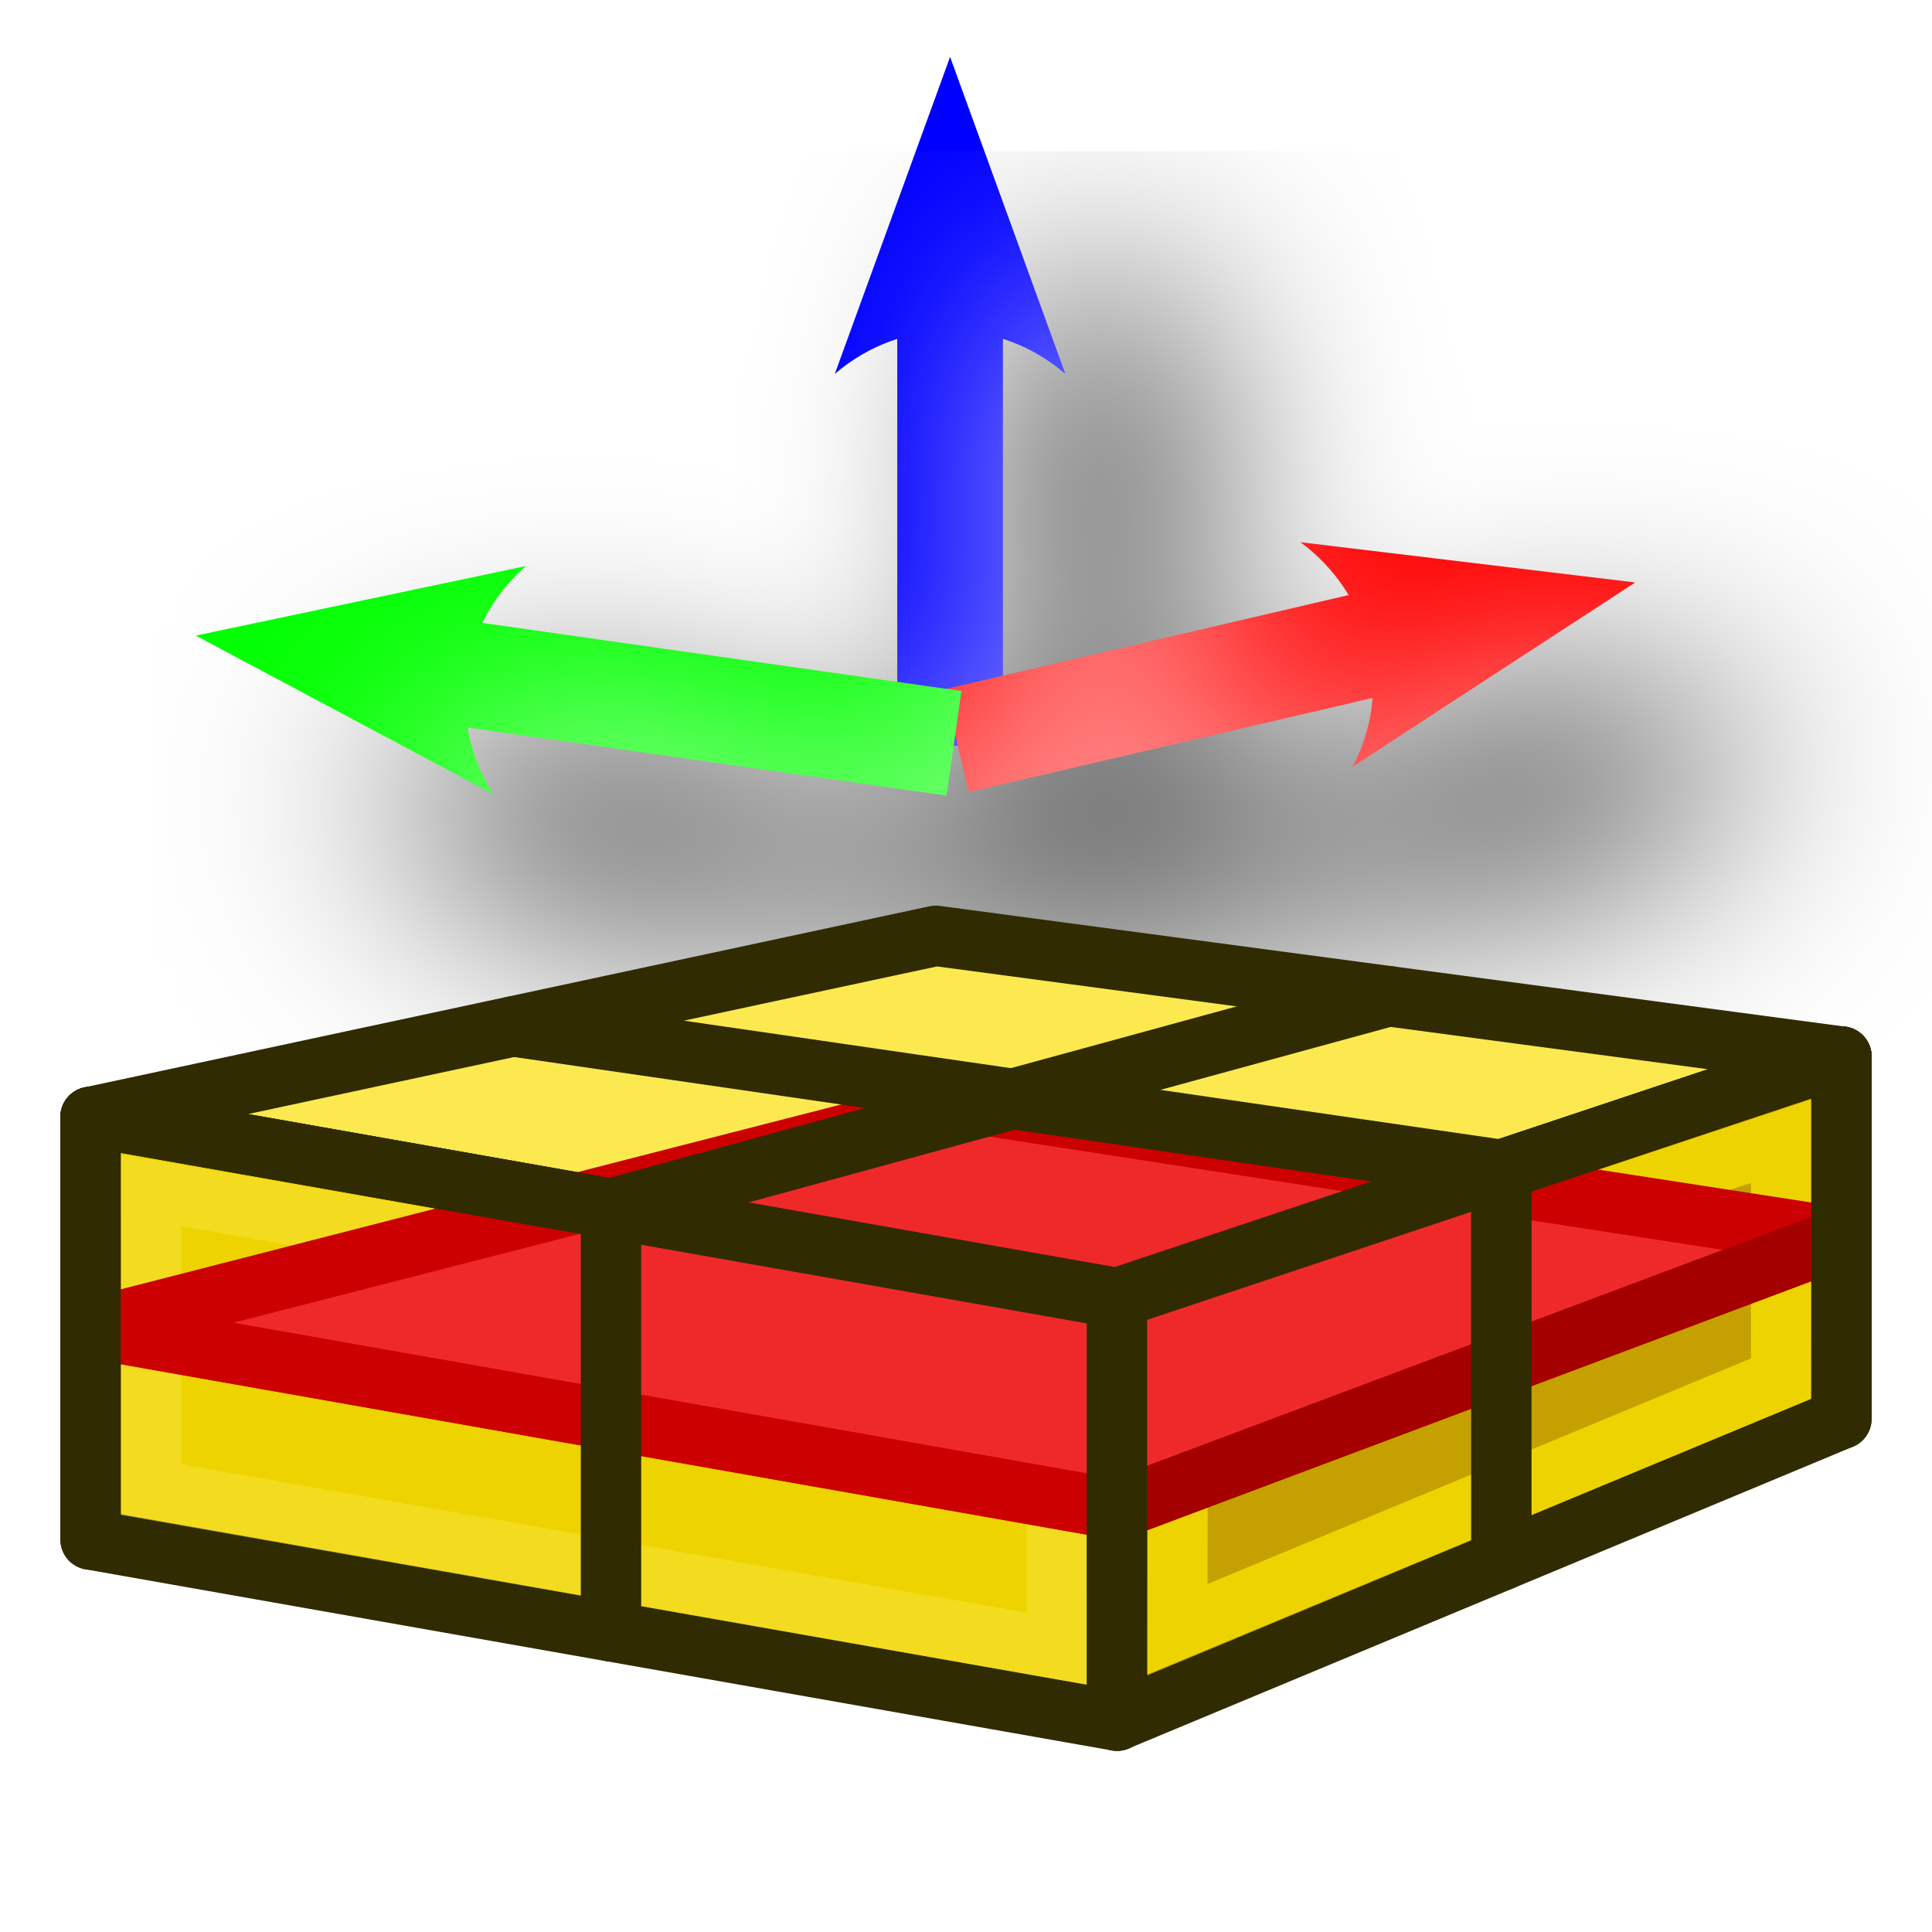
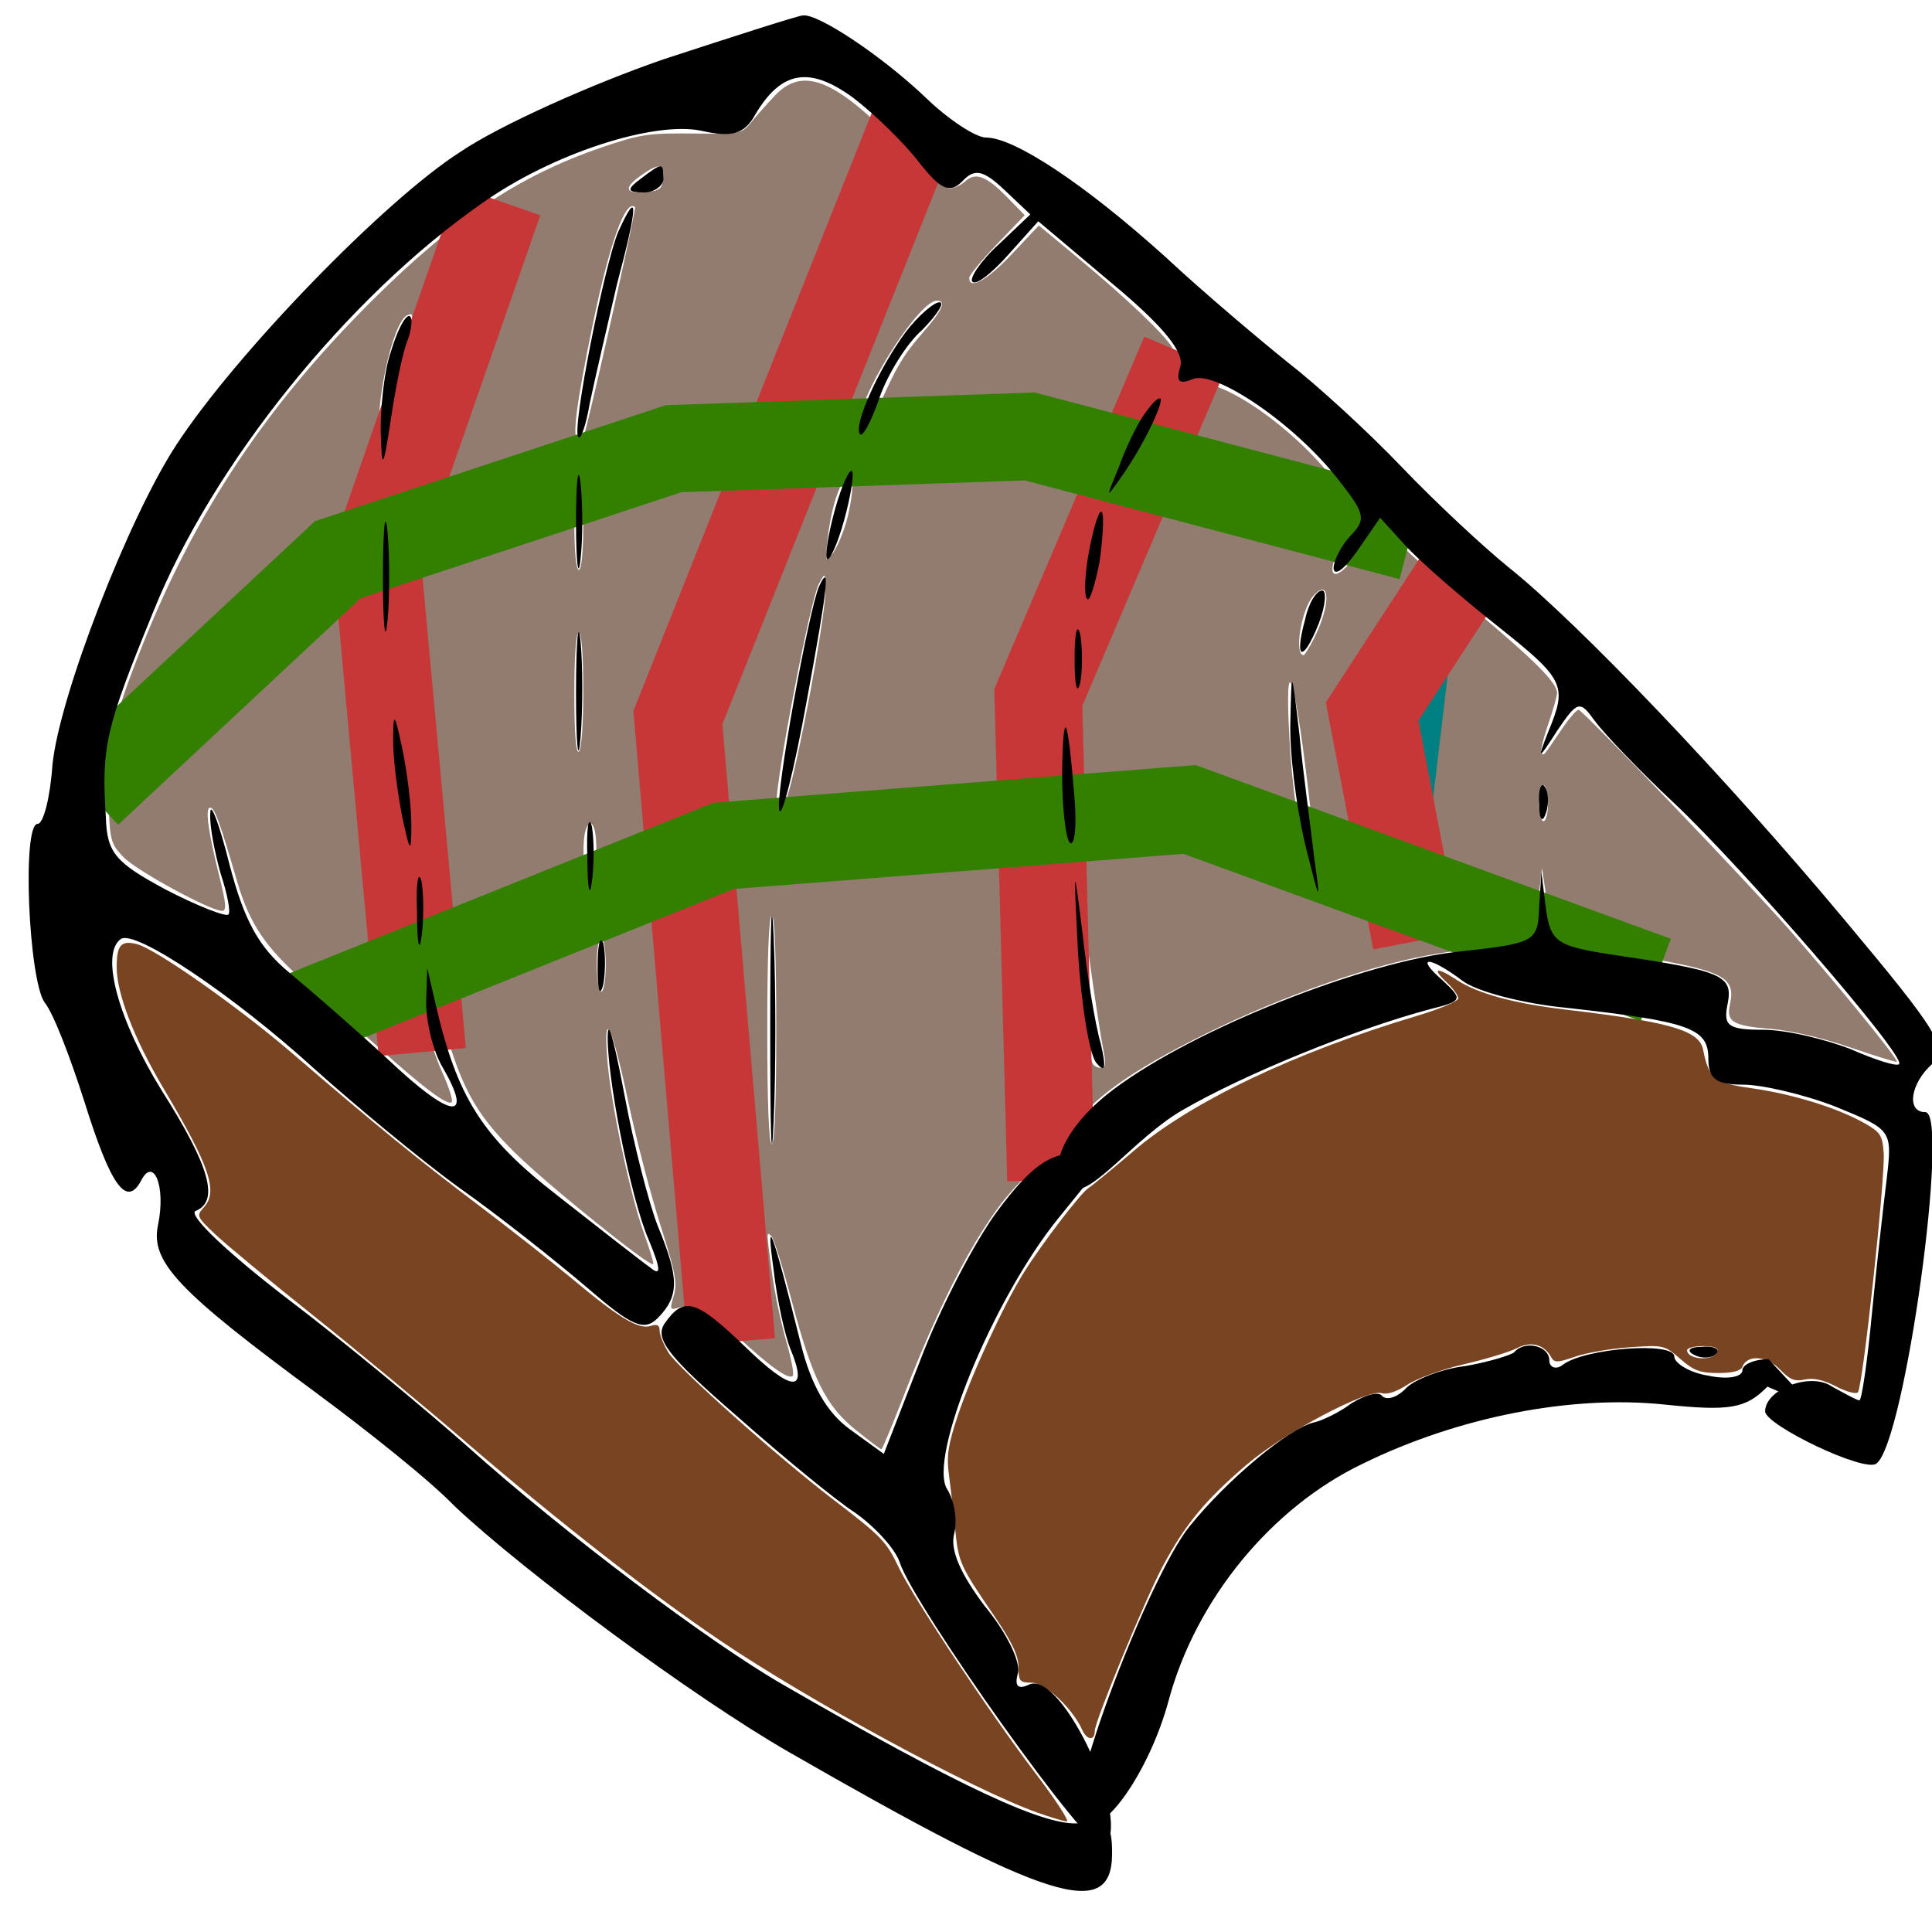
- <svg xmlns="http://www.w3.org/2000/svg" width="64px" height="64px" id="svg2860" version="1.1">
-   <defs id="defs2862">
-     <marker style="overflow:visible" id="marker1893" refX="0" refY="0" orient="auto-start-reverse" markerWidth="3" markerHeight="2.182" viewBox="0 0 7.7 5.6" preserveAspectRatio="xMidYMid">
-       <path transform="scale(0.7)" d="M -2,-4 9,0 -2,4 c 2,-2.33 2,-5.66 0,-8 z" style="fill:context-stroke;fill-rule:evenodd;stroke:none" id="path1891" />
-     </marker>
-     <marker style="overflow:visible" id="marker1659" refX="0" refY="0" orient="auto-start-reverse" markerWidth="3" markerHeight="2.182" viewBox="0 0 7.7 5.6" preserveAspectRatio="xMidYMid">
-       <path transform="scale(0.7)" d="M -2,-4 9,0 -2,4 c 2,-2.33 2,-5.66 0,-8 z" style="fill:context-stroke;fill-rule:evenodd;stroke:none" id="path1657" />
-     </marker>
-     <marker style="overflow:visible" id="Arrow2" refX="0" refY="0" orient="auto-start-reverse" markerWidth="3" markerHeight="2.182" viewBox="0 0 7.7 5.6" preserveAspectRatio="xMidYMid">
-       <path transform="scale(0.7)" d="M -2,-4 9,0 -2,4 c 2,-2.33 2,-5.66 0,-8 z" style="fill:context-stroke;fill-rule:evenodd;stroke:none" id="arrow2L" />
-     </marker>
-     <filter style="color-interpolation-filters:sRGB;" id="filter13801" x="-0.574" y="-1.25" width="2.307" height="3.375">
-       <feGaussianBlur result="result0" in="SourceAlpha" stdDeviation="4" id="feGaussianBlur13795" />
-       <feOffset dx="5" dy="5" result="result4" id="feOffset13797" />
-       <feComposite in="SourceGraphic" in2="result4" operator="xor" result="result3" id="feComposite13799" />
-     </filter>
-   </defs>
-   <g id="g3295" transform="translate(-5.553123,-5.966259)" style="filter:url(#filter13801)">
-     <path style="fill:#ff0000;stroke:#0000ff;stroke-width:3.5;stroke-dasharray:none;stroke-opacity:1;marker-end:url(#Arrow2)" d="M 37.026,30.67 V 16.442" id="path236" />
-     <path style="fill:#ff0000;stroke:#ff0000;stroke-width:3.5;stroke-dasharray:none;stroke-opacity:1;marker-end:url(#marker1659)" d="M 37.244,30.503 51.356,27.212" id="path238" />
-     <path style="fill:none;stroke:#00ff00;stroke-width:3.5;stroke-dasharray:none;stroke-opacity:1;marker-end:url(#marker1893)" d="M 37.156,30.589 20.545,28.229" id="path1025" />
-   </g>
-   <g id="layer1" transform="translate(0,12)">
-     <path style="display:inline;fill:#fce94f;fill-opacity:1;stroke:#302b00;stroke-width:2;stroke-linecap:butt;stroke-linejoin:round;stroke-opacity:1" d="M 3,25 37,31 61,23 31,19 Z" id="path2993" />
-     <path style="display:inline;fill:#c4a000;fill-opacity:1;stroke:#302b00;stroke-width:2;stroke-linecap:butt;stroke-linejoin:round;stroke-opacity:1" d="M 61,23 V 35 L 37,45 V 31 Z" id="path2995" />
-     <path id="path3825" d="m 3,25 34,6 V 45 L 3,39 Z" style="display:inline;overflow:visible;visibility:visible;fill:#edd400;fill-opacity:1;fill-rule:evenodd;stroke:#302b00;stroke-width:2;stroke-linecap:butt;stroke-linejoin:round;stroke-miterlimit:4;stroke-dasharray:none;stroke-dashoffset:0;stroke-opacity:1;marker:none;enable-background:accumulate" />
-     <path style="display:inline;fill:none;stroke:#fce94f;stroke-width:2;stroke-linecap:butt;stroke-linejoin:miter;stroke-opacity:0.4" d="m 5,27.428 0.009,9.919 30.009,5.269 -0.009,-9.934 z" id="path3765" />
-     <path style="display:inline;fill:none;stroke:#edd400;stroke-width:2;stroke-linecap:butt;stroke-linejoin:miter;stroke-opacity:0.996" d="m 39.012,32.434 -0.012,9.535 20.001,-8.301 3.6e-4,-7.867 z" id="path3775" />
-     <path style="display:inline;fill:#ef2929;stroke:#cc0000;stroke-width:2;stroke-linecap:round;stroke-linejoin:round;stroke-opacity:1;-inkscape-stroke:none" d="M 3,32 32.091,24.535 61,29 37,38 Z" id="path1" />
-     <path style="display:inline;fill:none;stroke:#302b00;stroke-width:2;stroke-linecap:round;stroke-linejoin:miter;stroke-opacity:1" d="m 17,22 32.734,4.755" id="path3873" />
-     <path style="display:inline;fill:none;stroke:#302b00;stroke-width:2;stroke-linecap:round;stroke-linejoin:miter;stroke-opacity:1" d="M 20.24,28.042 46,21" id="path3875" />
-     <path style="fill:none;fill-opacity:1;stroke:#302b00;stroke-width:2;stroke-linecap:round;stroke-linejoin:round;stroke-opacity:1" d="m 3,25 34,6 24,-8" id="path3" />
-     <path style="fill:none;fill-opacity:1;stroke:#a40000;stroke-width:2;stroke-linecap:round;stroke-linejoin:round;stroke-opacity:0.996" d="M 37,38 61,29" id="path2" />
-     <path style="fill:none;fill-opacity:1;stroke:#cc0000;stroke-width:2;stroke-linecap:round;stroke-linejoin:round;stroke-opacity:1" d="m 3,32 34,6" id="path5" />
-     <path style="display:inline;fill:none;stroke:#302b00;stroke-width:2;stroke-linecap:round;stroke-linejoin:miter;stroke-opacity:1" d="m 20.24,42.042 v -14" id="path3051-3" />
-     <path style="display:inline;fill:none;stroke:#302b00;stroke-width:2;stroke-linecap:round;stroke-linejoin:miter;stroke-opacity:1" d="M 49.734,39.694 V 26.755" id="path3051-6" />
-     <path style="fill:none;fill-opacity:1;stroke:#302b00;stroke-width:2;stroke-linecap:round;stroke-linejoin:round;stroke-opacity:1" d="M 37,31 V 45" id="path4" />
-     <path style="fill:#a40000;fill-opacity:1;stroke:#302b00;stroke-width:2;stroke-linecap:round;stroke-linejoin:round;stroke-opacity:1" d="M 3,25 V 39" id="path6" />
-     <path style="fill:#a40000;fill-opacity:1;stroke:#302b00;stroke-width:2;stroke-linecap:round;stroke-linejoin:round;stroke-opacity:1" d="M 61,23 V 35" id="path7" />
+ <svg xmlns="http://www.w3.org/2000/svg" width="64.0px" height="64.0px" viewBox="0 0 64.0 64.0" version="1.1" id="SVGRoot">
+   <defs id="defs2301" />
+   <g id="layer1">
+     <path style="fill:#917c6f;stroke-width:0.431;stroke-dashoffset:0.29;stroke-opacity:0.996" d="m 28.358,47.378 c -1.005,-0.809 -1.444,-1.691 -2.127,-4.272 -0.292,-1.103 -0.594,-2.07 -0.672,-2.148 -0.175,-0.175 -0.175,-0.206 0.013,1.207 0.085,0.639 0.296,1.649 0.468,2.243 0.172,0.594 0.272,1.121 0.221,1.172 -0.135,0.135 -0.77,-0.318 -1.827,-1.301 -0.952,-0.886 -1.444,-1.125 -1.968,-0.959 -0.273,0.087 -0.284,0.056 -0.148,-0.395 0.125,-0.413 0.056,-0.78 -0.443,-2.347 -0.325,-1.022 -0.804,-2.861 -1.064,-4.088 -0.542,-2.556 -0.832,-3.138 -0.694,-1.394 0.115,1.454 0.758,4.497 1.214,5.756 0.195,0.538 0.333,0.999 0.307,1.026 -0.107,0.107 -3.509,-2.635 -4.582,-3.694 -1.342,-1.325 -1.825,-2.23 -2.45,-4.593 -0.387,-1.463 -0.417,-1.524 -0.489,-0.966 -0.111,0.865 0.076,1.878 0.534,2.899 0.221,0.493 0.363,0.936 0.315,0.985 -0.131,0.131 -0.915,-0.454 -2.408,-1.796 C 11.824,34.053 10.726,33.079 10.119,32.549 8.806,31.403 8.268,30.609 7.858,29.208 7.268,27.19 7.109,26.755 6.961,26.755 c -0.176,0 -0.069,0.784 0.32,2.341 0.211,0.843 0.227,1.078 0.077,1.078 -0.393,0 -2.84,-1.334 -3.27,-1.783 C 3.664,27.948 3.639,27.853 3.591,26.467 3.531,24.741 3.723,23.872 4.707,21.404 6.478,16.964 8.819,13.447 12.327,9.956 c 2.706,-2.693 4.87,-4.138 7.6,-5.072 1.268,-0.434 1.558,-0.478 3.02,-0.461 1.572,0.019 1.626,0.008 1.932,-0.367 0.173,-0.212 0.526,-0.61 0.784,-0.883 0.922,-0.978 1.978,-0.564 4.085,1.6 0.788,0.809 1.551,1.471 1.698,1.471 0.146,0 0.383,-0.106 0.527,-0.236 0.348,-0.315 0.698,-0.182 1.395,0.531 l 0.577,0.591 -0.919,0.957 c -0.505,0.526 -0.919,1.029 -0.919,1.118 0,0.411 0.596,0.079 1.412,-0.787 l 0.894,-0.949 1.337,1.11 c 1.577,1.31 2.853,2.527 3.086,2.942 0.092,0.164 0.17,0.498 0.175,0.743 0.008,0.417 0.041,0.442 0.529,0.401 1.031,-0.088 3.291,1.49 4.686,3.273 0.447,0.572 0.812,1.083 0.811,1.136 -0.002,0.053 -0.202,0.391 -0.446,0.75 -0.741,1.094 -0.52,1.67 0.256,0.669 0.228,-0.294 0.533,-0.679 0.678,-0.855 l 0.263,-0.32 0.402,0.501 c 0.221,0.276 1.349,1.293 2.506,2.261 2.131,1.782 2.883,2.532 2.883,2.874 0,0.104 -0.134,0.578 -0.298,1.053 -0.164,0.476 -0.264,0.899 -0.223,0.94 0.089,0.089 0.055,0.128 0.658,-0.763 0.266,-0.393 0.527,-0.694 0.582,-0.669 0.221,0.101 5.551,5.665 6.951,7.256 1.607,1.827 3.65,4.334 3.584,4.4 -0.022,0.022 -0.724,-0.194 -1.56,-0.48 -0.905,-0.31 -1.956,-0.555 -2.597,-0.606 -1.269,-0.101 -1.496,-0.234 -1.371,-0.804 0.203,-0.923 -0.188,-1.121 -3.206,-1.627 -2.641,-0.443 -2.65,-0.449 -2.906,-2.148 l -0.112,-0.743 -0.116,0.954 c -0.064,0.525 -0.148,1.037 -0.187,1.139 -0.076,0.199 -0.79,0.365 -3.136,0.731 -2.074,0.324 -5.105,1.371 -7.731,2.672 -2.407,1.193 -3.691,2.1 -4.376,3.091 -0.474,0.685 -0.501,0.714 -1.527,1.607 -1.24,1.08 -2.625,3.551 -4.053,7.233 -0.388,1.001 -0.729,1.821 -0.758,1.821 -0.028,0 -0.405,-0.285 -0.837,-0.632 z M 25.715,34.113 c 0,-2.428 -0.053,-3.79 -0.149,-3.79 -0.095,0 -0.149,1.363 -0.149,3.79 0,2.428 0.053,3.79 0.149,3.79 0.095,0 0.149,-1.363 0.149,-3.79 z m 10.829,0.632 c -0.072,-0.347 -0.27,-1.635 -0.441,-2.861 -0.402,-2.884 -0.603,-3.337 -0.495,-1.115 0.078,1.613 0.423,4.196 0.598,4.479 0.044,0.071 0.167,0.129 0.274,0.129 0.15,0 0.164,-0.144 0.064,-0.632 z M 20.066,31.957 c 0,-0.495 -0.066,-0.892 -0.149,-0.892 -0.083,0 -0.149,0.396 -0.149,0.892 0,0.495 0.066,0.892 0.149,0.892 0.083,0 0.149,-0.396 0.149,-0.892 z m -5.958,-1.858 c 0.01,-0.939 -0.208,-1.357 -0.356,-0.683 -0.138,0.629 0.064,2.143 0.23,1.723 0.065,-0.164 0.121,-0.632 0.126,-1.04 z m 5.646,-1.809 c 0.019,-0.78 -0.12,-1.202 -0.301,-0.916 -0.153,0.242 -0.167,1.098 -0.028,1.778 0.099,0.484 0.106,0.489 0.208,0.13 0.058,-0.204 0.112,-0.65 0.12,-0.991 z m 23.566,-2.269 c -0.45,-3.758 -0.767,-4.596 -0.609,-1.607 0.091,1.72 0.304,3.131 0.69,4.564 0.344,1.277 0.32,0.389 -0.081,-2.957 z m -29.872,-0.864 c -0.259,-1.443 -0.517,-1.815 -0.516,-0.743 7.14e-4,0.751 0.407,3.352 0.561,3.588 0.222,0.341 0.192,-1.521 -0.045,-2.845 z m 22.172,1.062 c -0.11,-1.926 -0.298,-2.573 -0.474,-1.631 -0.108,0.577 0.016,2.982 0.167,3.226 0.044,0.072 0.154,0.131 0.243,0.131 0.114,0 0.133,-0.516 0.064,-1.725 z m 15.66,0.388 c 0,-0.327 -0.067,-0.595 -0.149,-0.595 -0.082,0 -0.149,0.268 -0.149,0.595 0,0.327 0.067,0.595 0.149,0.595 0.082,0 0.149,-0.268 0.149,-0.595 z M 26.289,25.603 c 0.486,-2.091 1.061,-5.386 1.054,-6.044 -0.006,-0.607 -0.006,-0.607 -0.215,-0.222 -0.284,0.523 -1.414,6.383 -1.414,7.335 0,0.127 0.061,0.232 0.136,0.232 0.075,0 0.272,-0.585 0.439,-1.301 z m -6.966,-2.721 c 0,-1.183 -0.057,-1.924 -0.149,-1.924 -0.092,0 -0.149,0.771 -0.149,2.015 0,1.306 0.052,1.983 0.149,1.924 0.087,-0.054 0.149,-0.893 0.149,-2.015 z m 16.568,-1.44 c -0.048,-0.347 -0.151,-0.632 -0.227,-0.632 -0.163,0 -0.192,1.831 -0.031,1.991 0.184,0.184 0.351,-0.694 0.259,-1.359 z m 7.638,-0.297 c 0.559,-1.104 0.542,-2.033 -0.025,-1.406 -0.397,0.439 -0.645,1.964 -0.32,1.964 0.034,0 0.189,-0.251 0.345,-0.557 z M 12.932,19.1 c 0,-1.14 -0.057,-1.858 -0.149,-1.858 -0.091,0 -0.149,0.718 -0.149,1.858 0,1.14 0.057,1.858 0.149,1.858 0.091,0 0.149,-0.718 0.149,-1.858 z m 23.467,0.011 c 0.2,-0.794 0.221,-2.166 0.033,-2.166 -0.229,0 -0.712,2.538 -0.537,2.821 0.161,0.26 0.328,0.043 0.504,-0.655 z M 19.323,17.316 c 0,-0.941 -0.059,-1.561 -0.149,-1.561 -0.09,0 -0.149,0.619 -0.149,1.561 0,0.941 0.059,1.561 0.149,1.561 0.09,0 0.149,-0.619 0.149,-1.561 z m 8.7,0.013 c 0.12,-0.405 0.216,-0.974 0.214,-1.266 -0.004,-0.5 -0.017,-0.514 -0.224,-0.24 -0.279,0.369 -0.502,1.14 -0.604,2.088 -0.075,0.699 -0.066,0.726 0.158,0.448 0.131,-0.162 0.336,-0.626 0.456,-1.03 z m 9.954,-2.784 c 0.286,-0.543 0.52,-1.106 0.52,-1.249 0,-0.243 -0.023,-0.241 -0.32,0.022 -0.333,0.295 -1.467,2.555 -1.458,2.906 0.008,0.313 0.683,-0.587 1.258,-1.679 z M 13.243,12.857 c 0.501,-2.532 0.498,-2.499 0.266,-2.422 -0.506,0.169 -1.139,3.14 -0.927,4.354 l 0.104,0.595 0.117,-0.446 c 0.064,-0.245 0.263,-1.182 0.441,-2.081 z m 6.158,1.375 c 0.498,-1.998 1.679,-7.323 1.635,-7.367 -0.305,-0.305 -0.845,1.188 -1.397,3.865 -0.557,2.699 -0.701,3.837 -0.484,3.837 0.09,0 0.2,-0.15 0.246,-0.334 z m 9.672,-0.669 c 0.595,-1.376 0.841,-1.793 1.509,-2.558 0.639,-0.731 0.776,-1.046 0.456,-1.046 -0.563,0 -2.362,2.757 -2.594,3.976 -0.151,0.794 0.219,0.575 0.628,-0.372 z m -7.102,-7.655 c 0.057,-0.492 -0.143,-0.519 -0.73,-0.101 -0.586,0.417 -0.542,0.612 0.126,0.556 0.484,-0.04 0.564,-0.1 0.604,-0.455 z" id="path519" />
+     <path style="fill:#784421;stroke-width:0.431;stroke-dashoffset:0.29;stroke-opacity:0.996" d="m 35.85,57.304 c -0.332,-0.73 -1.229,-1.564 -1.681,-1.564 -0.39,0 -0.429,-0.047 -0.429,-0.514 0,-0.378 -0.214,-0.829 -0.807,-1.7 -1.147,-1.685 -1.18,-1.759 -1.296,-2.913 -0.057,-0.572 -0.15,-1.376 -0.205,-1.786 -0.081,-0.597 -0.022,-0.981 0.296,-1.932 0.461,-1.379 1.526,-3.683 2.197,-4.754 0.602,-0.961 1.892,-2.643 2.142,-2.794 0.107,-0.065 0.781,-0.618 1.498,-1.23 1.898,-1.621 5.339,-3.26 9.367,-4.463 0.756,-0.226 1.375,-0.487 1.375,-0.581 0,-0.094 -0.167,-0.327 -0.371,-0.519 -0.522,-0.49 -0.356,-0.538 0.32,-0.093 0.687,0.452 1.894,0.782 3.61,0.984 3.45,0.407 4.422,0.689 4.549,1.317 0.199,0.981 0.361,1.109 1.635,1.291 1.344,0.192 2.824,0.651 3.708,1.151 0.536,0.303 0.599,0.401 0.642,0.993 0.057,0.8 -0.694,7.759 -0.856,7.927 -0.064,0.066 -0.391,-0.023 -0.727,-0.199 -0.413,-0.215 -0.747,-0.289 -1.029,-0.227 -0.335,0.073 -0.5,0.006 -0.829,-0.337 -0.434,-0.453 -1.084,-0.496 -1.243,-0.081 -0.051,0.133 -0.326,0.203 -0.8,0.203 -0.598,0 -0.814,-0.081 -1.254,-0.467 -0.521,-0.457 -0.555,-0.465 -1.677,-0.386 -0.63,0.044 -1.446,0.185 -1.812,0.313 -0.579,0.202 -0.682,0.204 -0.787,0.016 -0.239,-0.428 -0.67,-0.541 -1.138,-0.299 -0.241,0.125 -1.028,0.364 -1.748,0.531 -0.72,0.167 -1.564,0.472 -1.875,0.677 -0.348,0.229 -0.674,0.338 -0.848,0.283 -0.478,-0.152 -3.256,1.319 -4.492,2.378 -1.37,1.174 -2.034,1.98 -2.775,3.369 -0.577,1.082 -2.245,5.125 -2.245,5.442 0,0.334 -0.259,0.311 -0.417,-0.037 z M 56.892,44.777 c 0.041,-0.125 -0.112,-0.186 -0.471,-0.186 -0.293,0 -0.533,0.061 -0.533,0.136 0,0.326 0.898,0.371 1.004,0.05 z" id="path799" />
+     <path style="fill:#784421;stroke-width:0.431;stroke-dashoffset:0.29;stroke-opacity:0.996" d="M 34.37,60.047 C 32.246,59.292 26.808,56.344 23.857,54.346 21.529,52.771 18.506,50.411 15.458,47.789 14.11,46.628 11.825,44.735 10.381,43.581 8.937,42.428 7.472,41.213 7.124,40.883 6.512,40.301 6.501,40.273 6.757,39.99 7.232,39.466 6.95,38.64 5.412,36.045 4.443,34.41 3.865,32.912 3.865,32.037 c 0,-0.731 0.144,-0.894 0.671,-0.761 0.614,0.154 3.358,2.082 5.134,3.607 2.826,2.427 4.136,3.496 6.161,5.025 1.063,0.803 2.48,1.917 3.149,2.476 1.529,1.278 2.175,1.665 2.569,1.54 0.223,-0.071 0.302,-0.03 0.302,0.157 0,0.139 0.132,0.466 0.293,0.727 0.323,0.522 3.605,3.449 5.448,4.859 1.618,1.237 1.771,1.395 2.182,2.262 0.477,1.006 3.008,4.814 4.534,6.822 0.667,0.878 1.13,1.591 1.029,1.585 -0.101,-0.006 -0.537,-0.136 -0.968,-0.289 z" id="path659" />
+     <path style="fill:none;stroke:#c83737;stroke-width:2.9;stroke-dashoffset:0.29;stroke-opacity:1" d="M 13.988,34.851 12.467,18.326 16.528,6.654" id="path1607" />
+     <path style="fill:none;stroke:#c83737;stroke-width:2.9;stroke-dashoffset:0.29;stroke-opacity:1" d="M 24.228,44.452 22.456,23.771 30.33,4.012" id="path1663" />
+     <path style="fill:none;stroke:#c83737;stroke-width:2.9;stroke-dashoffset:0.29;stroke-opacity:1" d="M 34.814,39.094 34.395,23.105 39.24,11.719" id="path1719" />
+     <path style="fill:#008080;stroke:#c83737;stroke-width:2.9;stroke-dashoffset:0.29;stroke-opacity:1" d="M 46.915,31.176 45.453,23.569 48.338,19.139" id="path1721" />
+     <path style="fill:none;stroke:#338000;stroke-width:2.9;stroke-dashoffset:0.29;stroke-opacity:1" d="m 2.924,26.26 8.267,-7.72 11.123,-3.676 11.797,-0.406 12.619,3.324" id="path1939" />
+     <path style="fill:none;stroke:#338000;stroke-width:2.9;stroke-dashoffset:0.29;stroke-opacity:1" d="m 9.955,33.655 14.017,-5.635 15.434,-1.206 15.443,5.647" id="path1941" />
+     <g id="g446" transform="matrix(1.022288,0,0,1.235533,-0.02114431,-8.61085)">
+       <g id="g416">
+         <g id="g13445" transform="matrix(0.3680232,0,0,0.3680232,-417.5317,-284.8654)">
+           <path d="m 1193,797.3 c -6.3,1.8 -14.4,4.8 -17.8,6.7 -6.7,3.5 -19.9,14.8 -25.1,21.4 -4.2,5.3 -10.3,18.3 -10.9,23.3 -0.2,2.4 -0.8,4.3 -1.3,4.3 -1.4,0 -0.8,11.3 0.6,13 0.8,0.8 2.3,4.1 3.5,7.2 2.3,6.1 3.7,7.8 5,5.8 1.1,-1.8 2.2,0.4 1.5,3.2 -0.7,2.7 1.7,4.8 14,12.3 4.4,2.7 9.9,6.3 12.1,8.2 6.3,4.9 21,13.9 29.4,17.9 22.9,10.9 28.5,12.4 28.5,7.4 0,-2.1 -0.4,-2.5 -2.8,-2.2 -3,0.3 -10.5,-2.6 -26.2,-10.1 -6.5,-3.1 -19.2,-11 -27.7,-17.3 -3.7,-2.7 -10.8,-7.6 -15.9,-10.8 -5.2,-3.3 -8.8,-6.1 -8.1,-6.4 2.1,-0.7 1.3,-3.2 -3,-8.8 -3.8,-5.1 -5.4,-9.9 -3.6,-11 1.2,-0.8 10.1,4.2 17,9.4 3.5,2.6 9.3,6.6 12.8,8.7 3.6,2.1 8.6,5.4 11.3,7.3 3.9,2.8 5,3.2 6.2,2.2 1.9,-1.6 1.9,-2.9 0,-6.7 -0.8,-1.7 -2.1,-5.9 -2.9,-9.4 -0.8,-3.5 -1.4,-5.6 -1.5,-4.7 -0.2,2.8 2,12.1 3.6,15.1 1.1,2.2 1.1,2.7 0.1,2 -0.7,-0.4 -4.4,-2.8 -8.1,-5.2 -6.7,-4.3 -8.9,-7.2 -10.8,-14.1 l -0.7,-2.5 -0.1,2.5 c 0,1.4 0.6,3.6 1.5,4.8 2.7,3.9 0.7,3.7 -4.8,-0.6 -3,-2.3 -6.9,-5.1 -8.8,-6.4 -2.6,-1.8 -3.9,-3.7 -5.2,-7.8 -0.9,-3 -1.7,-4.7 -1.7,-3.8 -0.1,0.9 0.4,2.9 0.9,4.4 0.6,1.5 0.9,2.8 0.7,3 -0.2,0.2 -2.7,-0.6 -5.5,-1.8 -4.5,-2 -5.2,-2.7 -5.3,-5.3 -0.4,-5.2 0,-6.5 4.2,-15 5.2,-10.7 17.1,-22.9 28.9,-29.7 6.3,-3.7 15.2,-6 19.3,-5.3 2.7,0.5 3.8,0.3 4.8,-1.2 2.3,-3.2 4.8,-3.5 8.6,-1.2 1.9,1.2 4.5,3.3 5.8,4.7 1.9,2 2.7,2.3 3.8,1.4 1.1,-1 1.9,-0.8 3.7,0.6 l 2.3,1.8 -2.8,2.2 c -1.6,1.2 -2.6,2.5 -2.3,2.7 0.3,0.3 1.7,-0.6 3.2,-2 l 2.6,-2.4 6.6,4.6 c 4.5,3.1 6.3,5 5.9,6 -0.4,1.1 -0.1,1.3 1.1,0.9 1.9,-0.7 8.9,3.2 12.7,7.2 2.5,2.6 2.6,3 1.2,4.2 -0.8,0.7 -1.5,1.8 -1.5,2.4 0.1,0.6 1,0 2.1,-1.3 l 2,-2.4 2.2,2 c 1.2,1.1 4.8,3.7 8,5.8 6.1,4 6.3,4.4 4.6,7.8 -1,2.1 -0.9,2.1 0.8,-0.1 1.8,-2.2 2,-2.2 3.3,-0.7 0.8,0.9 3.9,3.6 7,6 5.8,4.5 20.4,18.4 19.8,19 -0.2,0.2 -2.1,-0.3 -4.3,-1.1 -2.2,-0.7 -5.6,-1.4 -7.7,-1.4 -3.1,0 -3.5,-0.3 -3.1,-1.9 0.5,-2.1 -0.5,-2.4 -10.4,-3.6 -4.6,-0.6 -5.2,-0.9 -5.6,-3.3 l -0.4,-2.7 -0.2,2.6 c -0.1,2.5 -0.4,2.6 -7,3.2 -8.3,0.7 -23.3,5.6 -30.4,10 -4.9,3 -6.24,6.607 -3.74,7.307 1.8,0.5 5.54,-3.707 9.64,-5.707 5.6,-2.7 15.5,-6 21.9,-7.4 2.9,-0.6 2.9,-0.7 1.1,-2.1 -2.5,-1.8 -1.2,-1.8 1.7,0 1.2,0.8 5.4,1.7 9.2,2 10.9,1 12.5,1.5 12.5,3.7 0,1.5 0.7,1.9 3.1,1.9 1.6,0 5.3,0.7 8.1,1.6 5,1.7 5,1.7 4.5,5.3 -0.3,2 -0.9,6.4 -1.3,9.8 -0.4,3.5 -0.9,6.3 -1.1,6.3 -0.2,0 -1.3,-0.5 -2.4,-1 -1.9,-1.1 -5.9,0.2 -5.9,1.8 0,1 8.8,4.5 9.8,3.8 2.5,-1.5 6.5,-25.6 4.3,-25.6 -1.7,0 -1.3,-2.1 0.6,-3.5 1.5,-1.1 0.6,-2.3 -7.8,-10.6 -10.3,-10.2 -23.3,-21.5 -29.5,-25.6 -2.1,-1.4 -6.4,-4.7 -9.4,-7.3 -3,-2.6 -7.5,-6 -10,-7.6 -2.4,-1.6 -7.3,-5 -10.8,-7.7 -7.1,-5.3 -13.3,-8.7 -15.8,-8.7 -0.9,0 -3.3,-1.3 -5.3,-2.9 -3.8,-3 -9.4,-6.1 -10.8,-6 -0.4,0 -6,1.5 -12.3,3.2 z" id="path152" style="fill:#000000;stroke:none;stroke-width:0.1" />
+           <path d="m 1191,806 c -1.3,0.8 -1.2,1 0.3,1 0.9,0 1.7,-0.5 1.7,-1 0,-1.2 -0.1,-1.2 -2,0 z" id="path156" style="fill:#000000;stroke:none;stroke-width:0.1" />
+           <path d="m 1189,809.9 c -1.2,2.4 -4.1,14.4 -3.5,14.9 0.2,0.3 0.7,-0.9 1,-2.4 0.4,-1.6 1.5,-5.5 2.4,-8.7 1.9,-5.9 1.9,-7.1 0.1,-3.8 z" id="path158" style="fill:#000000;stroke:none;stroke-width:0.1" />
+           <path d="m 1214.3,817.2 c -2.4,2.7 -4.6,6.8 -4,7.4 0.2,0.3 1,-0.9 1.7,-2.6 0.7,-1.7 2.4,-4 3.8,-5 1.3,-1.1 2,-2 1.5,-2 -0.5,0 -1.9,1 -3,2.2 z" id="path160" style="fill:#000000;stroke:none;stroke-width:0.1" />
+           <path d="m 1169,818.6 c -0.6,1.4 -0.9,4 -0.9,5.7 0.1,3 0.2,3 0.9,-0.8 0.4,-2.2 1,-4.8 1.5,-5.8 0.4,-0.9 0.4,-1.7 0.1,-1.7 -0.4,0 -1.1,1.2 -1.6,2.6 z" id="path162" style="fill:#000000;stroke:none;stroke-width:0.1" />
+           <path d="m 1235.3,823.2 c -0.6,0.7 -1.6,2.4 -2.2,3.8 -1.2,2.4 -1.2,2.4 0.4,0.5 2,-2.4 3.7,-5.5 3.2,-5.5 -0.3,0 -0.9,0.6 -1.4,1.2 z" id="path164" style="fill:#000000;stroke:none;stroke-width:0.1" />
+           <path d="m 1185.3,831 c 0,3 0.2,4.3 0.4,2.7 0.2,-1.5 0.2,-3.9 0,-5.5 -0.2,-1.5 -0.4,-0.2 -0.4,2.8 z" id="path170" style="fill:#000000;stroke:none;stroke-width:0.1" />
+           <path d="m 1208.1,830.1 c -0.6,1.8 -0.9,3.4 -0.7,3.6 0.2,0.2 0.9,-1 1.5,-2.8 0.6,-1.8 0.9,-3.4 0.7,-3.6 -0.2,-0.2 -0.9,1 -1.5,2.8 z" id="path172" style="fill:#000000;stroke:none;stroke-width:0.1" />
+           <path d="m 1168.3,835 c 0,3.6 0.2,5 0.4,3.2 0.2,-1.7 0.2,-4.7 0,-6.5 -0.2,-1.7 -0.4,-0.3 -0.4,3.3 z" id="path176" style="fill:#000000;stroke:none;stroke-width:0.1" />
+           <path d="m 1230.5,833 c -0.4,1.7 -0.5,3.4 -0.2,3.6 0.2,0.3 0.7,-1 1.1,-2.7 0.3,-1.8 0.4,-3.4 0.2,-3.6 -0.2,-0.3 -0.7,1 -1.1,2.7 z" id="path178" style="fill:#000000;stroke:none;stroke-width:0.1" />
+           <path d="m 1206.7,835.7 c -0.9,1.7 -3.9,15.3 -3.5,16.3 0.2,0.7 1.3,-2.9 2.4,-7.9 1.9,-8.5 2.1,-10.2 1.1,-8.4 z" id="path188" style="fill:#000000;stroke:none;stroke-width:0.1" />
+           <path d="m 1249.5,838.1 c -1,3 -0.2,3.2 1.2,0.3 0.6,-1.3 0.7,-2.4 0.3,-2.4 -0.5,0 -1.2,0.9 -1.5,2.1 z" id="path190" style="fill:#000000;stroke:none;stroke-width:0.1" />
+           <path d="m 1185.3,843.5 c 0,3.8 0.2,5.3 0.4,3.2 0.2,-2 0.2,-5.2 0,-7 -0.2,-1.7 -0.4,-0.1 -0.4,3.8 z" id="path192" style="fill:#000000;stroke:none;stroke-width:0.1" />
+           <path d="m 1229.2,841 c 0,1.9 0.2,2.7 0.5,1.7 0.2,-0.9 0.2,-2.5 0,-3.5 -0.3,-0.9 -0.5,-0.1 -0.5,1.8 z" id="path196" style="fill:#000000;stroke:none;stroke-width:0.1" />
+           <path d="m 1248.2,845.5 c -0.1,2.2 0.5,6.2 1.3,9 1.3,4.3 1.4,4.5 0.8,1 -0.3,-2.2 -1,-6.3 -1.3,-9 -0.7,-4.9 -0.7,-4.9 -0.8,-1 z" id="path206" style="fill:#000000;stroke:none;stroke-width:0.1" />
+           <path d="m 1169.2,847 c 0,1.4 0.4,3.8 0.8,5.5 0.7,2.7 0.8,2.7 0.8,0.5 0,-1.4 -0.4,-3.9 -0.8,-5.5 -0.7,-2.7 -0.8,-2.7 -0.8,-0.5 z" id="path210" style="fill:#000000;stroke:none;stroke-width:0.1" />
+           <path d="m 1228.1,849.2 c 0,2.6 0.3,4.9 0.7,5.2 0.4,0.2 0.6,-1.2 0.4,-3.2 -0.6,-6.2 -1,-6.9 -1.1,-2 z" id="path212" style="fill:#000000;stroke:none;stroke-width:0.1" />
+           <path d="m 1270.1,851.6 c 0,1.1 0.3,1.4 0.6,0.6 0.3,-0.7 0.2,-1.6 -0.1,-1.9 -0.3,-0.4 -0.6,0.2 -0.5,1.3 z" id="path216" style="fill:#000000;stroke:none;stroke-width:0.1" />
+           <path d="m 1186.3,855.5 c 0,2.2 0.2,3 0.4,1.7 0.2,-1.2 0.2,-3 0,-4 -0.3,-0.9 -0.5,0.1 -0.4,2.3 z" id="path218" style="fill:#000000;stroke:none;stroke-width:0.1" />
+           <path d="m 1202.4,868 c 0,7.4 0.1,10.5 0.3,6.7 0.2,-3.7 0.2,-9.7 0,-13.5 -0.2,-3.7 -0.3,-0.6 -0.3,6.8 z" id="path220" style="fill:#000000;stroke:none;stroke-width:0.1" />
+           <path d="m 1171.3,859.5 c 0,2.2 0.2,3 0.4,1.7 0.2,-1.2 0.2,-3 0,-4 -0.3,-0.9 -0.5,0.1 -0.4,2.3 z" id="path222" style="fill:#000000;stroke:none;stroke-width:0.1" />
+           <path d="m 1229.5,862.4 c 0.3,3.8 1,7.4 1.6,8 0.8,0.8 0.9,0.4 0.4,-1.4 -0.5,-1.4 -1.2,-5 -1.6,-8 -0.8,-5.3 -0.8,-5.2 -0.4,1.4 z" id="path224" style="fill:#000000;stroke:none;stroke-width:0.1" />
+           <path d="m 1187.2,863.5 c 0,1.6 0.2,2.2 0.5,1.2 0.2,-0.9 0.2,-2.3 0,-3 -0.3,-0.6 -0.5,0.1 -0.5,1.8 z" id="path226" style="fill:#000000;stroke:none;stroke-width:0.1" />
+           <path d="m 1222.5,881.1 c -2.1,2.3 -5.2,7.3 -6.9,11 l -3.2,6.8 -3,-1.8 c -2,-1.2 -3.4,-3.2 -4.3,-6.2 -2.6,-8.6 -3.1,-9.6 -2.4,-5.4 0.3,2.2 1,4.8 1.5,5.8 1.6,3.2 0.1,3.1 -4,-0.2 -4.4,-3.5 -5.4,-3.7 -7.1,-1.7 -0.9,1.1 0.3,2.4 6.3,6.7 4.1,3 8.8,6.2 10.5,7.1 1.7,1 3.5,2.6 3.9,3.6 1.2,3.1 16.848,21.417 17.948,20.717 2.7,-1.6 -3.648,-12.917 -6.548,-11.817 -1,0.4 -1.3,0.1 -1,-0.8 0.3,-0.8 -1,-3 -2.9,-4.9 -2.1,-2.3 -3.1,-4.1 -2.7,-5.3 0.3,-1 0,-2.4 -0.6,-3.2 -1.8,-2.2 4,-13.9 9.8,-19.8 l 4.6,-4.7 h -3.1 c -2.3,0 -4,1 -6.8,4.1 z" id="path230" style="fill:#000000;stroke:none;stroke-width:0.1" />
+           <path d="m 1267.9,891.5 c -0.3,0.2 -2.2,0.7 -4.3,1 -2.1,0.2 -4.5,1 -5.2,1.6 -0.8,0.7 -1.7,0.9 -2.1,0.6 -0.3,-0.4 -1.5,-0.1 -2.7,0.5 -1.1,0.7 -2.7,1.3 -3.3,1.4 -2.2,0.4 -7.7,4.2 -11,7.6 -3.5,3.6 -11.126,19.937 -9.626,21.437 1.7,1.7 6.126,-3.537 7.826,-8.837 2.4,-7.3 9,-14 17.1,-17.2 8.4,-3.4 18.3,-5 26.5,-4.3 5.8,0.5 7.2,0.3 9.1,-1.3 l 3.932,1.404 L 1290.3,892 c -1.3,0 -2.3,0.4 -2.3,0.8 0,0.5 -1.3,0.7 -3,0.4 -1.6,-0.2 -3,-0.9 -3,-1.4 0,-1.1 -7.9,-0.6 -9.8,0.6 -0.6,0.4 -1.2,0.2 -1.2,-0.3 0,-1.1 -2.2,-1.5 -3.1,-0.6 z" id="path232" style="fill:#000000;stroke:none;stroke-width:0.1" />
+           <path d="m 1283.8,891.7 c 0.7,0.3 1.6,0.2 1.9,-0.1 0.4,-0.3 -0.2,-0.6 -1.3,-0.5 -1.1,0 -1.4,0.3 -0.6,0.6 z" id="path234" style="fill:#000000;stroke:none;stroke-width:0.1" />
+         </g>
+       </g>
+     </g>
  </g>
</svg>
